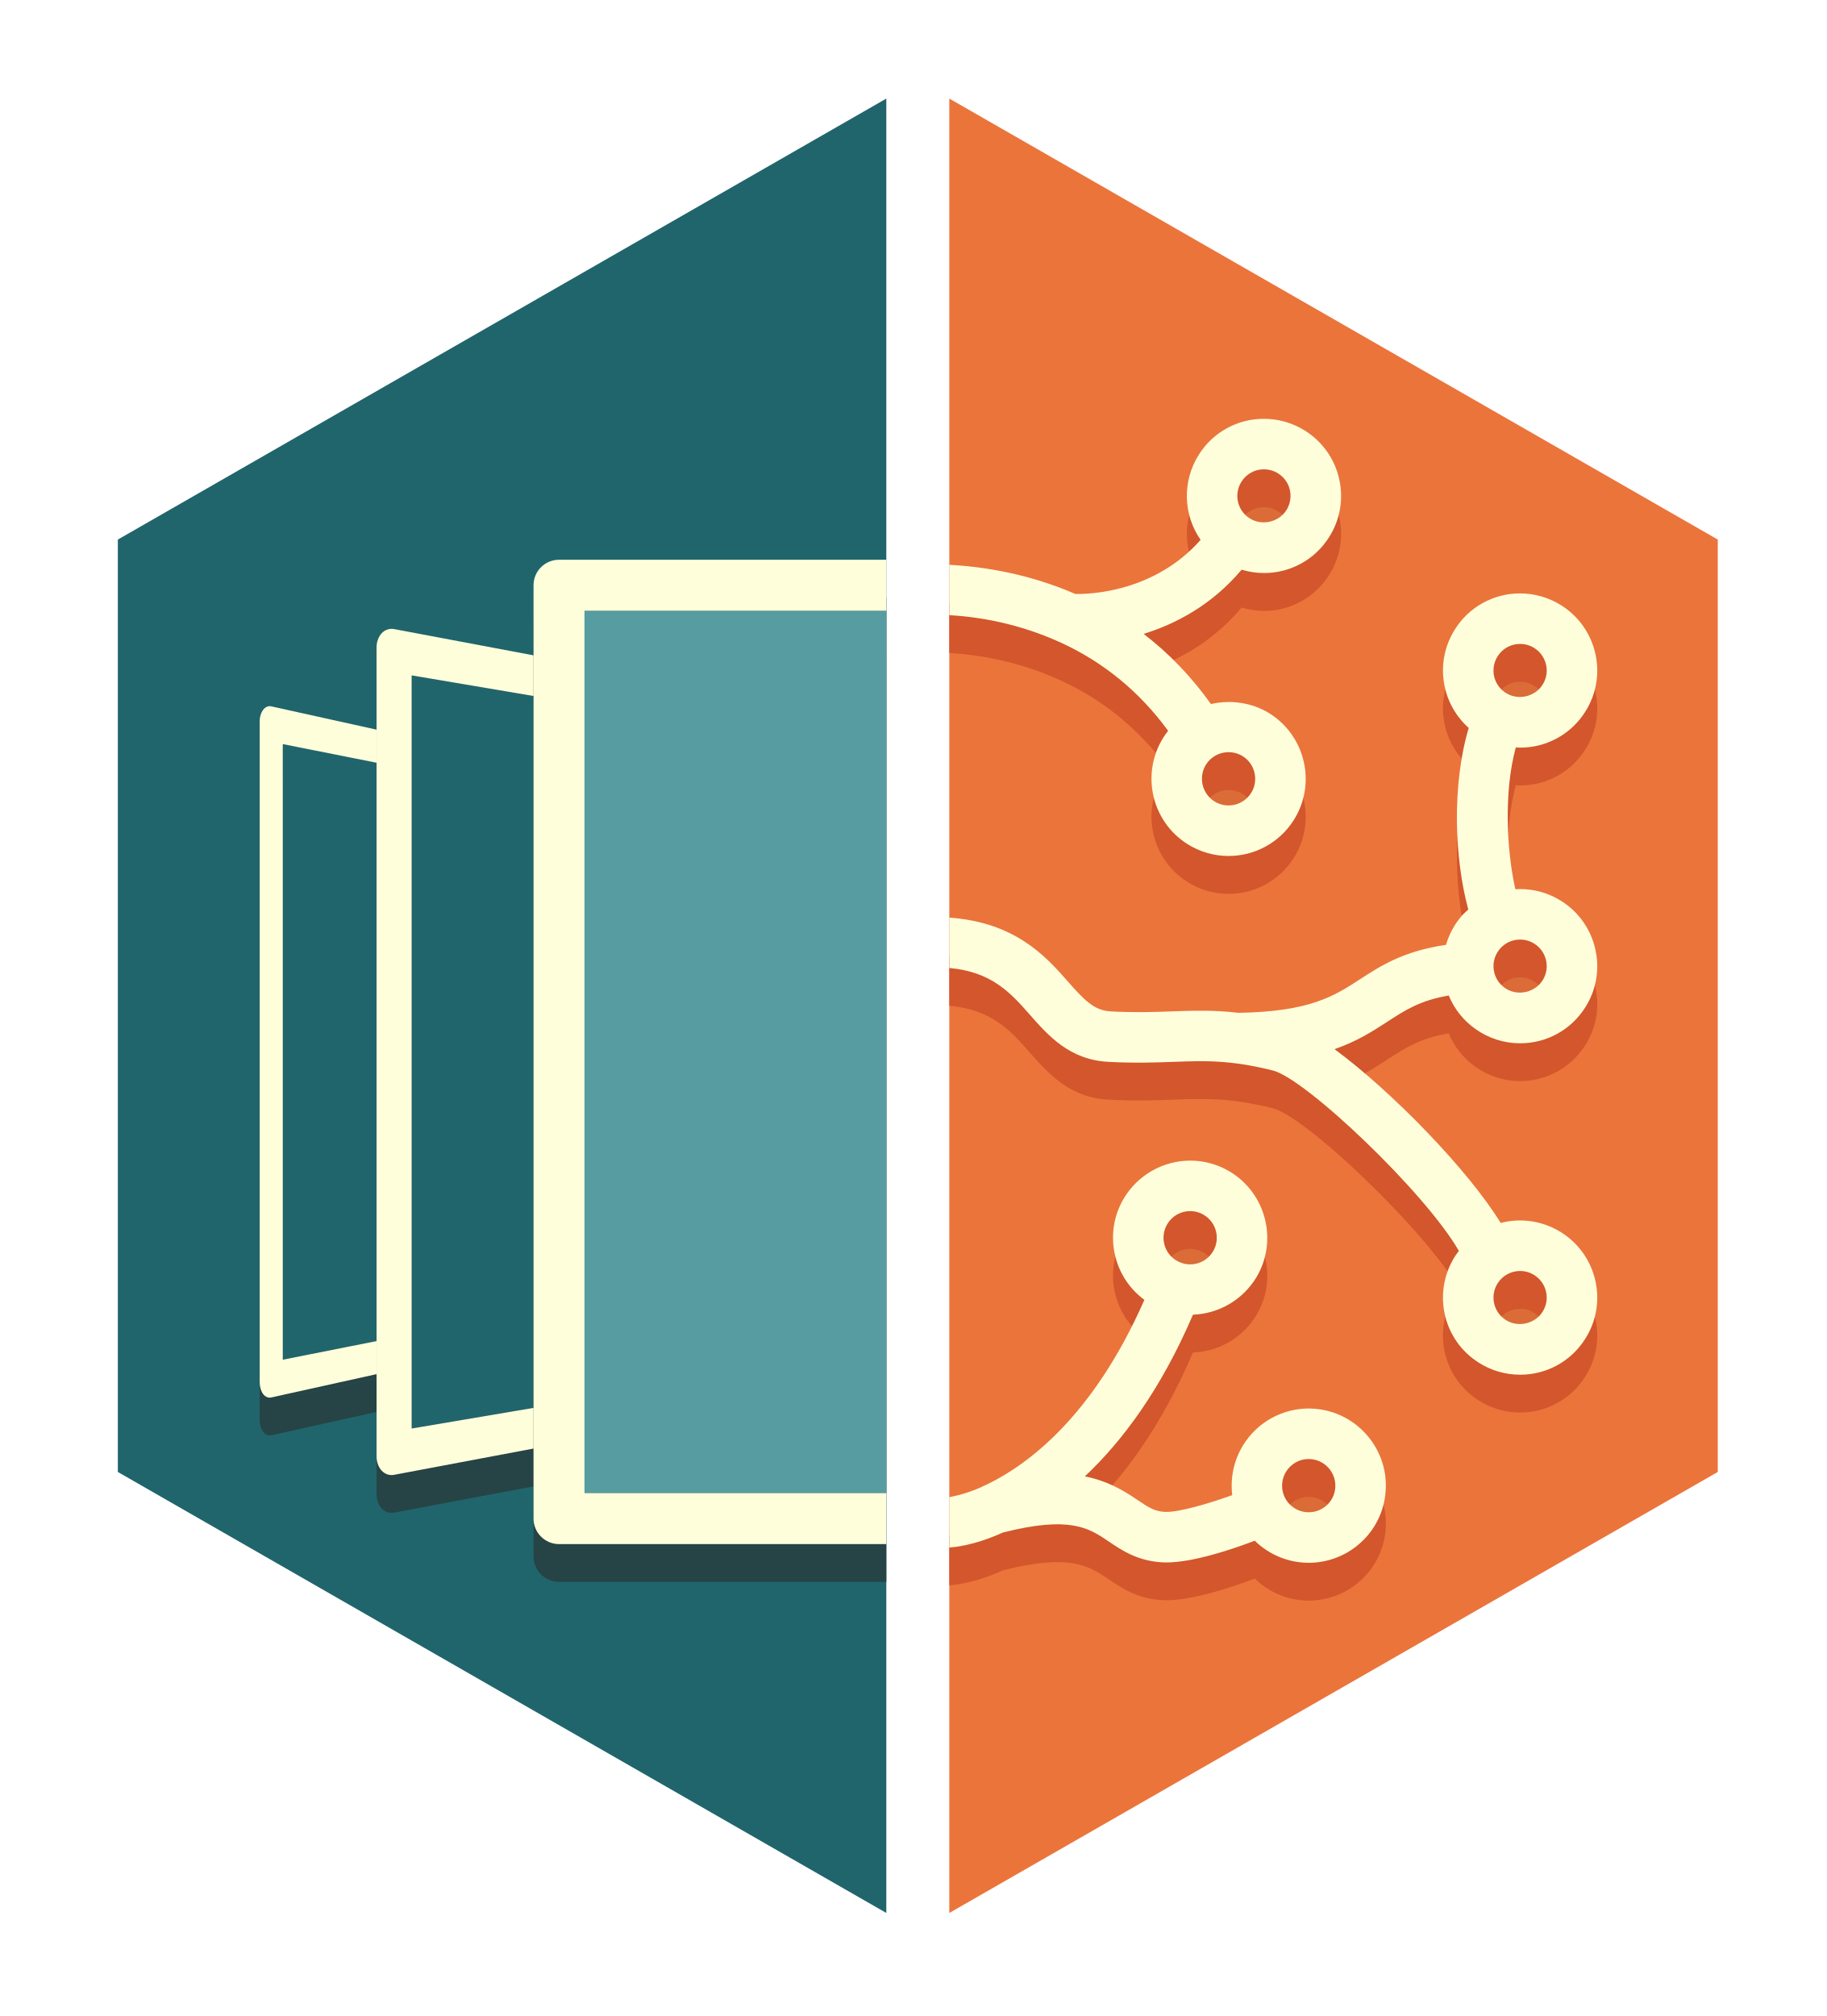
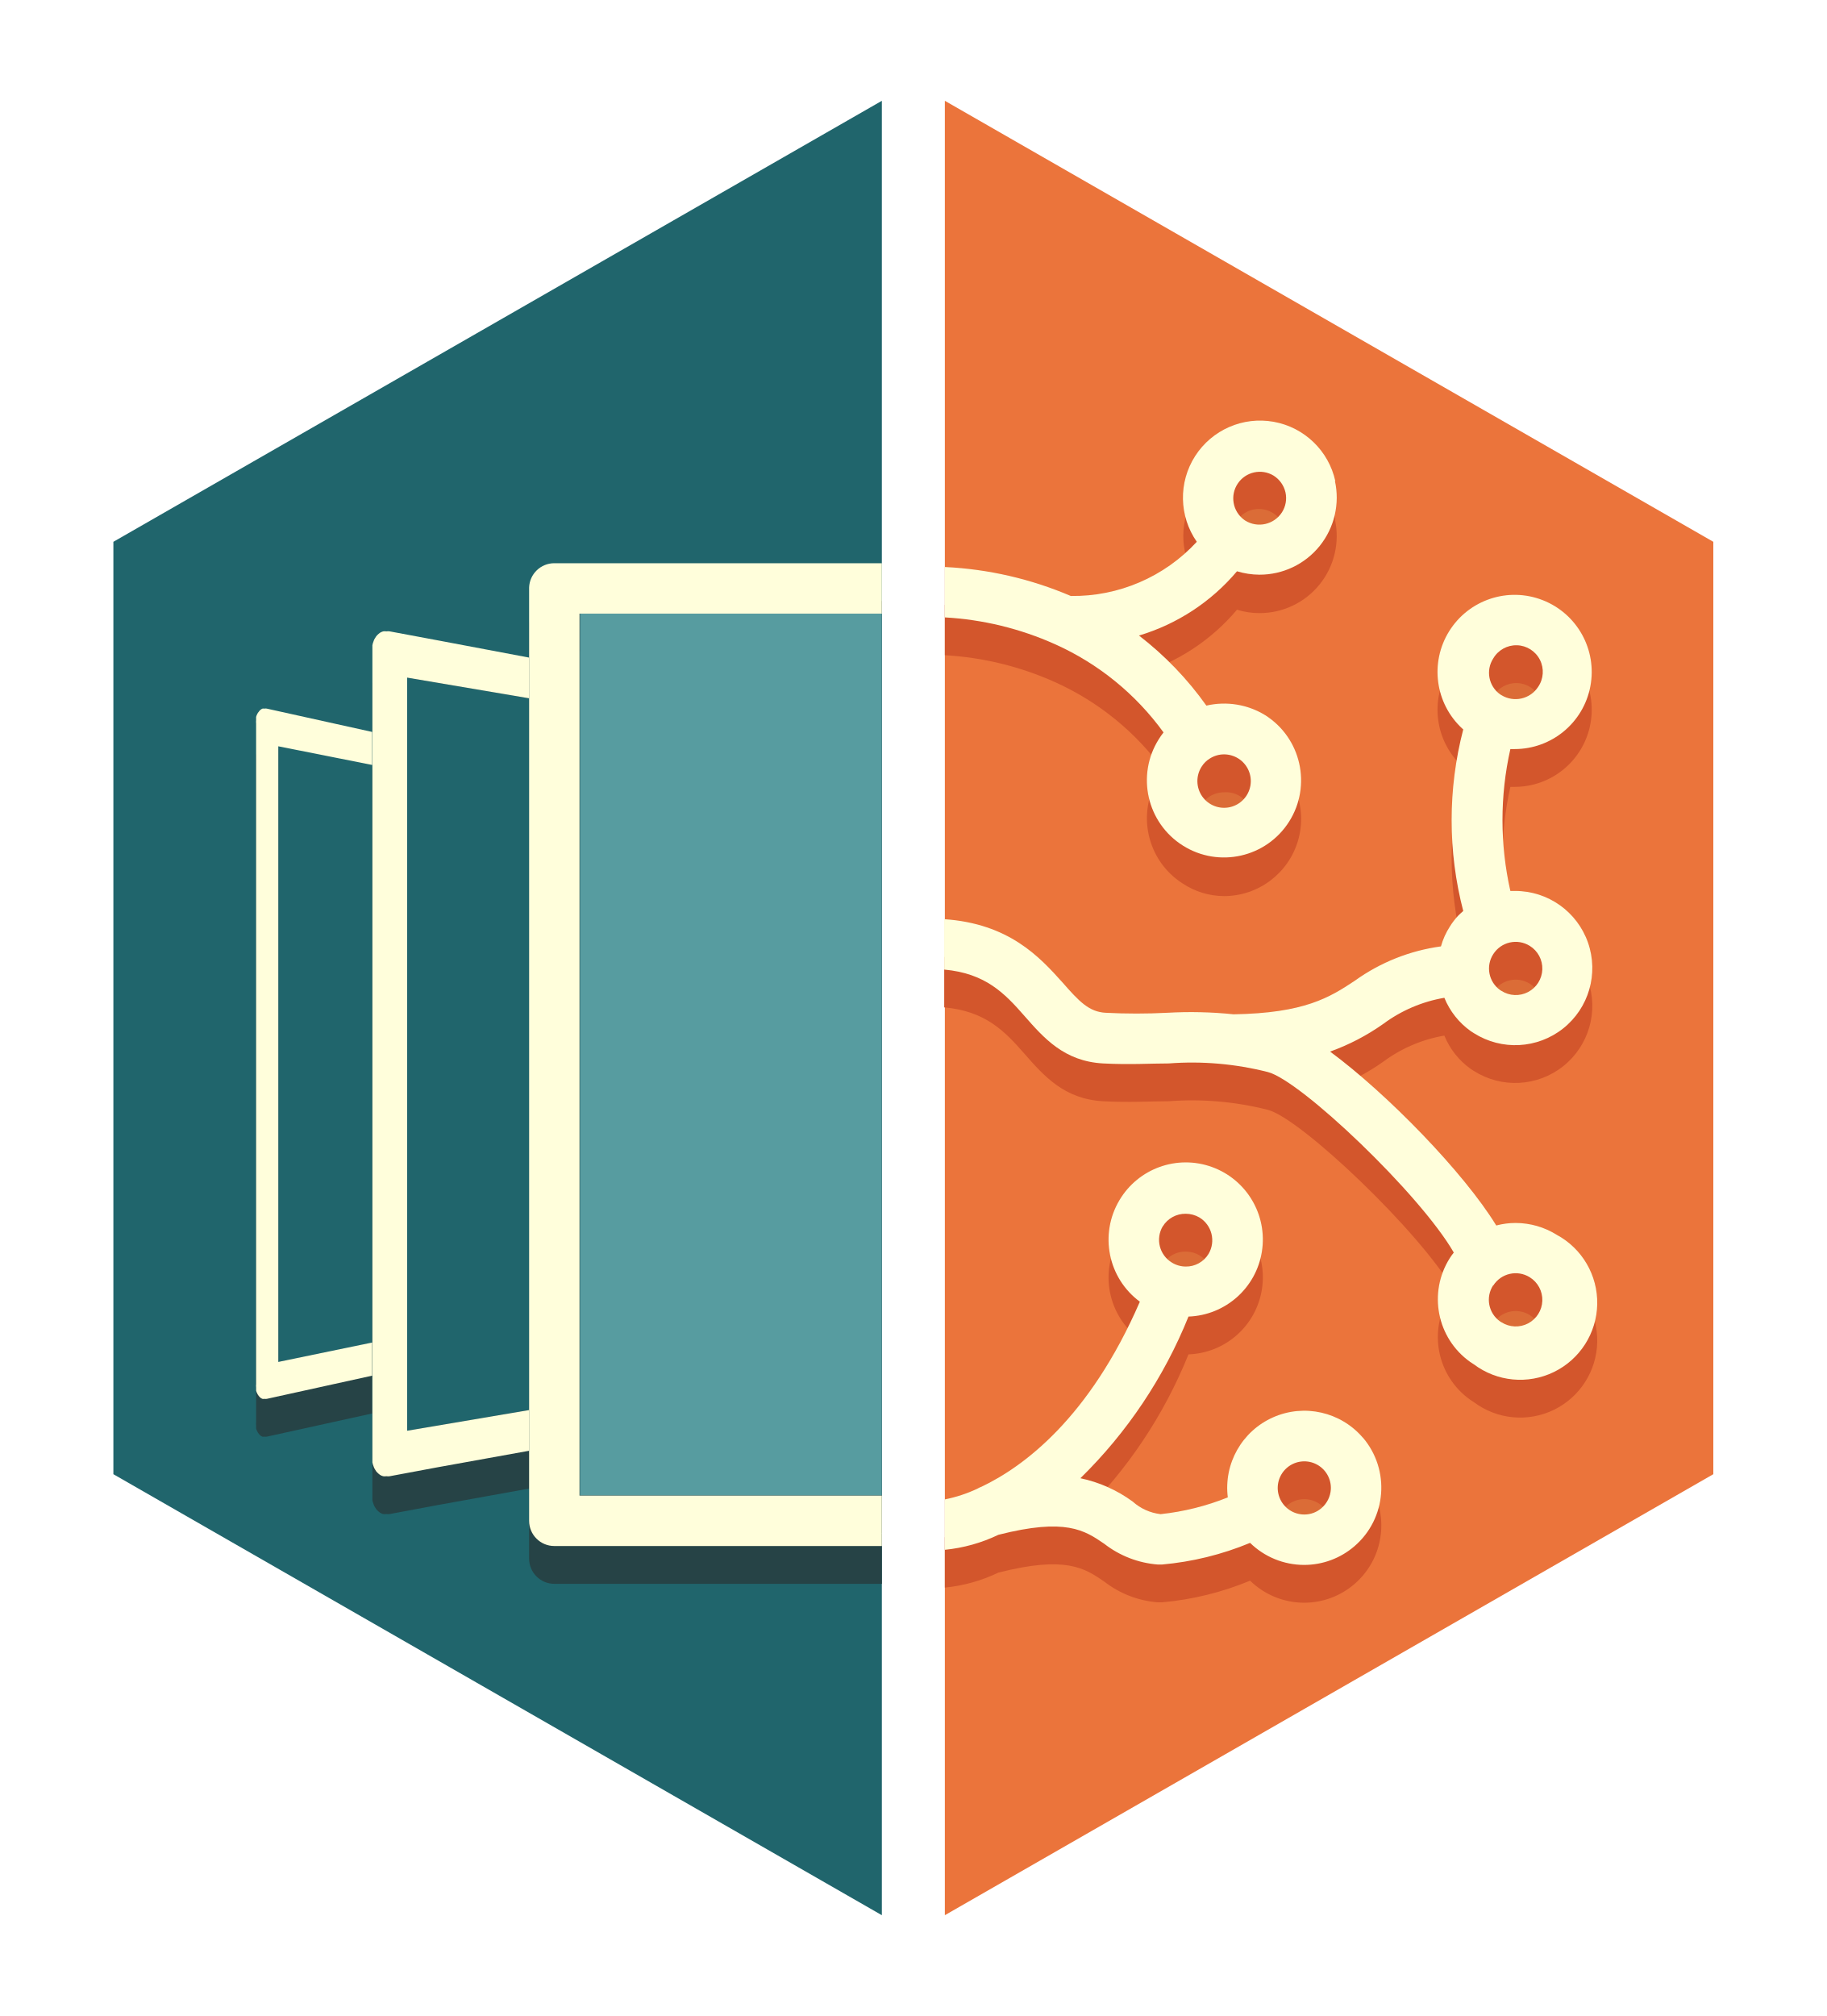
- <svg xmlns="http://www.w3.org/2000/svg" xmlns:xlink="http://www.w3.org/1999/xlink" width="145" height="160">
-   <path fill="#EB743B" d="M75.354 7.823v144l61-35v-74z" />
-   <path fill="#20656C" d="M70.354 7.823l-61 35v74l61 35z" />
-   <g opacity=".07">
-     <defs>
-       <path id="a" d="M75.354 33.239h51.433v90.792H75.354z" />
-     </defs>
-     <clipPath id="b">
-       <use xlink:href="#a" overflow="visible" />
-     </clipPath>
-     <path clip-path="url(#b)" d="M92.657 99.557a2.1 2.1 0 011.819-1.03c.378 0 .752.104 1.078.297a2.12 2.12 0 01.735 2.898 2.097 2.097 0 01-1.817 1.032c-.379 0-.755-.105-1.084-.301a2.092 2.092 0 01-.964-1.294 2.1 2.1 0 01.233-1.602m12.602 22.362a2.121 2.121 0 01-2.981-.225 2.116 2.116 0 01.231-2.981 2.08 2.08 0 011.373-.512 2.117 2.117 0 012.109 2.278 2.086 2.086 0 01-.732 1.44M95.734 63.08a2.128 2.128 0 012.916-.656 2.12 2.12 0 01.66 2.919 2.115 2.115 0 01-2.919.661 2.128 2.128 0 01-.657-2.924m6.379-20.187c-.6.951-1.937 1.271-2.912.653l-.096-.062a2.107 2.107 0 01-.557-2.851 2.093 2.093 0 011.784-.98 2.11 2.11 0 011.781 3.24M118.88 54.491a2.096 2.096 0 011.783-.98c.4 0 .79.113 1.125.325.481.304.813.775.937 1.33a2.08 2.08 0 01-.28 1.584c-.597.951-1.938 1.273-2.912.653l-.093-.062a2.105 2.105 0 01-.56-2.85m0 23.463a2.096 2.096 0 011.783-.98c.4 0 .79.112 1.125.326.481.304.813.774.937 1.329a2.083 2.083 0 01-.28 1.585c-.597.95-1.938 1.271-2.912.652l-.093-.062a2.105 2.105 0 01-.56-2.85m0 26.303a2.099 2.099 0 011.783-.98c.4 0 .79.113 1.125.326.481.304.813.775.937 1.33a2.08 2.08 0 01-.28 1.584c-.597.951-1.938 1.271-2.912.653l-.093-.062a2.107 2.107 0 01-.56-2.851" />
-     <path clip-path="url(#b)" d="M108.53 113.927a6.11 6.11 0 00-8.631-.662 6.12 6.12 0 00-2.087 5.396c-1.949.701-4.258 1.366-5.328 1.332-.822-.043-1.302-.345-2.224-.971-1.172-.795-2.418-1.512-4.149-1.847 2.936-2.761 6.009-6.83 8.584-12.834a6.15 6.15 0 005.039-2.972c1.724-2.896.773-6.659-2.124-8.394a6.133 6.133 0 00-3.134-.864 6.154 6.154 0 00-5.261 2.986 6.079 6.079 0 00-.678 4.636 6.075 6.075 0 002.302 3.429c-4.053 9.218-9.219 13.08-12.565 14.685a2.016 2.016 0 00-.361.168c-1.186.531-2.05.704-2.558.808v4c.275-.03 1.884-.118 4.247-1.192 5.347-1.357 6.839-.354 8.407.709 1.021.692 2.291 1.554 4.263 1.655.099.006.204.009.308.009 2.11 0 5.172-1.022 7.021-1.723a6.132 6.132 0 004.285 1.75 6.112 6.112 0 003.983-1.476 6.072 6.072 0 002.119-4.176 6.072 6.072 0 00-1.458-4.452M92.657 97.151a2.114 2.114 0 013.632 2.165 2.097 2.097 0 01-1.817 1.032c-.379 0-.755-.105-1.084-.301a2.092 2.092 0 01-.964-1.294 2.101 2.101 0 01.233-1.602m12.602 22.363a2.121 2.121 0 01-2.981-.225 2.116 2.116 0 01.231-2.981 2.08 2.08 0 011.373-.512 2.117 2.117 0 012.109 2.278 2.086 2.086 0 01-.732 1.44M106.304 38.027a6.088 6.088 0 00-2.708-3.844 6.12 6.12 0 00-3.264-.944 6.076 6.076 0 00-5.174 2.85 6.108 6.108 0 00.144 6.758c-3.646 4.124-8.707 4.314-9.943 4.293-3.692-1.604-7.234-2.164-10.005-2.317v3.996c2.442.144 5.553.686 8.748 2.136.005.002.01.002.015.005 3.445 1.562 6.334 3.927 8.607 7.041a6.364 6.364 0 00-.381.538c-1.796 2.854-.943 6.643 1.903 8.444.98.622 2.111.951 3.269.951a6.105 6.105 0 005.183-2.851c1.806-2.851.951-6.642-1.908-8.453-1.384-.872-3.092-1.114-4.667-.755-1.538-2.155-3.323-4.017-5.345-5.567 2.517-.778 5.401-2.268 7.78-5.095a6.18 6.18 0 001.77.266 6.08 6.08 0 005.172-2.848 6.053 6.053 0 00.804-4.604m-10.57 22.647a2.128 2.128 0 012.916-.656 2.12 2.12 0 01.66 2.919 2.115 2.115 0 01-2.919.661 2.128 2.128 0 01-.657-2.924m6.379-20.187c-.6.951-1.937 1.271-2.912.653l-.096-.062a2.107 2.107 0 01-.557-2.851 2.093 2.093 0 011.784-.98 2.11 2.11 0 011.781 3.24" />
-     <path clip-path="url(#b)" d="M115 79.011a6.036 6.036 0 002.11 2.649 6.098 6.098 0 003.55 1.14 6.083 6.083 0 005.173-2.848 6.064 6.064 0 00.805-4.605 6.103 6.103 0 00-2.709-3.844 6.128 6.128 0 00-3.266-.944c-.125 0-.25.008-.375.018-.71-3.158-.919-7.769.035-11.265.113.011.225.024.337.024a6.08 6.08 0 005.173-2.848 6.062 6.062 0 00.805-4.604 6.103 6.103 0 00-2.709-3.844 6.128 6.128 0 00-3.266-.944 6.079 6.079 0 00-5.173 2.85 6.104 6.104 0 001.025 7.764c.021.02.048.037.071.059-1.349 4.518-1.145 10.324-.036 14.417-.144.132-.294.254-.426.399a6.327 6.327 0 00-.634.825 6.2 6.2 0 00-.71 1.578c-3.371.488-5.198 1.671-6.824 2.729-2.035 1.324-3.961 2.572-9.636 2.666-1.963-.23-3.552-.178-5.29-.116-1.43.052-2.91.105-4.848.003-1.335-.071-2.104-.882-3.458-2.424-1.803-2.055-4.219-4.648-9.369-5.022v4c3.295.299 4.796 1.887 6.356 3.667 1.487 1.694 3.175 3.615 6.256 3.782 2.118.114 3.76.052 5.208.001 2.491-.092 4.453-.161 7.855.683 2.608.644 12.099 9.674 14.774 14.323-.109.142-.219.282-.314.434-1.743 2.755-1.026 6.385 1.62 8.251.072.052.151.104.283.191.981.621 2.11.948 3.267.948a6.081 6.081 0 005.173-2.849 6.06 6.06 0 00.805-4.603 6.1 6.1 0 00-2.709-3.845 6.128 6.128 0 00-4.809-.749c-2.56-4.188-8.652-10.455-13.189-13.792 1.813-.628 3.05-1.436 4.212-2.188 1.427-.93 2.614-1.69 4.857-2.067m3.88-26.926a2.096 2.096 0 011.783-.98c.4 0 .79.113 1.125.325.481.304.813.775.937 1.33a2.08 2.08 0 01-.28 1.584c-.597.951-1.938 1.273-2.912.653l-.093-.062a2.105 2.105 0 01-.56-2.85m0 23.463a2.096 2.096 0 011.783-.98c.4 0 .79.112 1.125.326.481.304.813.774.937 1.329a2.083 2.083 0 01-.28 1.585c-.597.95-1.938 1.272-2.912.652l-.093-.062a2.105 2.105 0 01-.56-2.85m0 26.304a2.099 2.099 0 011.783-.98c.4 0 .79.113 1.125.326.481.304.813.775.937 1.33a2.08 2.08 0 01-.28 1.584c-.597.951-1.938 1.271-2.912.653l-.093-.062a2.107 2.107 0 01-.56-2.851" />
+ <svg xmlns="http://www.w3.org/2000/svg" viewBox="0 0 145 160">
+   <defs>
+     <style>.cls-1{isolation:isolate;}.cls-2{fill:#eb743b;}.cls-3{fill:#20656c;}.cls-4{mix-blend-mode:multiply;opacity:0.07;}.cls-5{fill:#d3562c;}.cls-6{fill:#fffedb;}.cls-7{fill:#264346;}.cls-8{fill:#579ca0;}</style>
+   </defs>
+   <g class="cls-1">
+     <g id="Layer_1" data-name="Layer 1">
+       <polygon class="cls-2" points="75 8 75 152 136 117 136 43 75 8" />
+       <polygon class="cls-3" points="70 8 9 43 9 117 70 152 70 8" />
+       <g class="cls-4">
+         <path d="M92.3,99.73a2.12,2.12,0,0,1,1.82-1,2.17,2.17,0,0,1,1.08.3,2.12,2.12,0,0,1,.73,2.9,2.11,2.11,0,0,1-2.9.73,2.12,2.12,0,0,1-.73-2.9Zm12.6,22.37a2.06,2.06,0,0,1-1.37.5,2.1,2.1,0,0,1-1.61-.73,2.11,2.11,0,1,1,3.21-2.75,2.11,2.11,0,0,1,.51,1.54A2.14,2.14,0,0,1,104.9,122.1Z" />
+         <path d="M84,53.61l.21,0Z" />
+         <path d="M95.38,63.26a2,2,0,0,1,.67-.66,2.11,2.11,0,0,1,1.12-.32,2.12,2.12,0,1,1,0,4.23,2.12,2.12,0,0,1-1.78-3.25Zm6.38-20.19a2.14,2.14,0,0,1-2.91.65l-.1-.06A2.11,2.11,0,0,1,100,39.83a2,2,0,0,1,1.12.33,2.1,2.1,0,0,1,.66,2.91Z" />
+         <path d="M118.53,54.67a2.11,2.11,0,0,1,2.9-.66,2.11,2.11,0,1,1-2.25,3.57l-.1-.06A2.1,2.1,0,0,1,118.53,54.67Zm0,23.46a2.09,2.09,0,0,1,1.78-1,2,2,0,0,1,1.12.33,2.07,2.07,0,0,1,.94,1.33,2.1,2.1,0,0,1-.28,1.58,2.14,2.14,0,0,1-2.91.65l-.1-.06A2.1,2.1,0,0,1,118.53,78.13Zm0,26.3a2.11,2.11,0,1,1,3.56,2.26,2.15,2.15,0,0,1-2.91.66l-.1-.07A2.1,2.1,0,0,1,118.53,104.43Z" />
+         <path d="M108.18,114.1a6.12,6.12,0,0,0-10.72,4.74,20,20,0,0,1-5.33,1.33,4,4,0,0,1-2.22-1,10.78,10.78,0,0,0-4.15-1.85,37.66,37.66,0,0,0,8.58-12.83,6.12,6.12,0,1,0-5.48-9.24,6.12,6.12,0,0,0,1.62,8.06c-4,9.22-9.21,13.08-12.56,14.68a2,2,0,0,0-.36.17A11.22,11.22,0,0,1,75,119v4a12.69,12.69,0,0,0,4.25-1.19c5.34-1.36,6.84-.36,8.4.71a7.93,7.93,0,0,0,4.27,1.65h.31a23.69,23.69,0,0,0,7-1.72,6.14,6.14,0,0,0,4.28,1.75h0a6.11,6.11,0,0,0,4-1.48,6.13,6.13,0,0,0,.67-8.63ZM92.3,97.33a2.1,2.1,0,0,1,1.82-1,2.16,2.16,0,0,1,1.08.29,2.12,2.12,0,0,1,.73,2.9,2.08,2.08,0,0,1-1.81,1,2.12,2.12,0,0,1-1.09-.31,2.11,2.11,0,0,1-.73-2.89Zm12.6,22.36a2.07,2.07,0,0,1-1.37.51,2.11,2.11,0,1,1,2.11-2A2.14,2.14,0,0,1,104.9,119.69Z" />
+         <path d="M84,51.21l.21,0Z" />
+         <path d="M106,38.2A6.12,6.12,0,1,0,95,43a13.36,13.36,0,0,1-10,4.3A28.93,28.93,0,0,0,75,45v4a24.75,24.75,0,0,1,8.75,2.13h0a21.46,21.46,0,0,1,8.61,7,5.22,5.22,0,0,0-.38.54,6.12,6.12,0,1,0,8.45-1.91,6.24,6.24,0,0,0-4.67-.76,26,26,0,0,0-5.35-5.56,16.29,16.29,0,0,0,7.78-5.1,6.28,6.28,0,0,0,1.77.27,6.12,6.12,0,0,0,6-7.46ZM95.38,60.85a2,2,0,0,1,.67-.66,2.11,2.11,0,0,1,1.12-.32,2.16,2.16,0,0,1,1.13.33,2.12,2.12,0,1,1-2.92.65Zm6.38-20.19a2.13,2.13,0,0,1-2.91.66l-.1-.07a2.11,2.11,0,0,1,2.35-3.5,2.14,2.14,0,0,1,.94,1.33A2.09,2.09,0,0,1,101.76,40.66Z" />
+         <path d="M114.65,79.19a6.05,6.05,0,0,0,2.1,2.65L117,82a6.12,6.12,0,1,0,3.27-11.29h-.38a25.63,25.63,0,0,1,0-11.26l.34,0a6.12,6.12,0,1,0-4.15-1.62s0,0,.07.06a28.59,28.59,0,0,0,0,14.41c-.15.14-.3.26-.43.4a5.67,5.67,0,0,0-.63.83,5.73,5.73,0,0,0-.71,1.58,15.22,15.22,0,0,0-6.83,2.72c-2,1.33-4,2.58-9.63,2.67a32.82,32.82,0,0,0-5.29-.12,48.41,48.41,0,0,1-4.85,0c-1.34-.07-2.11-.89-3.46-2.43-1.8-2-4.22-4.65-9.37-5v4c3.29.3,4.8,1.89,6.36,3.67s3.17,3.61,6.25,3.78c2.12.11,3.76,0,5.21,0a24.43,24.43,0,0,1,7.86.68c2.6.65,12.09,9.68,14.77,14.33a4.25,4.25,0,0,0-.31.43,6.1,6.1,0,0,0,1.61,8.25l.29.19A6.12,6.12,0,1,0,123.57,98a6.18,6.18,0,0,0-3.26-.94,6,6,0,0,0-1.54.2c-2.56-4.19-8.66-10.46-13.19-13.8a17.66,17.66,0,0,0,4.21-2.19A11.33,11.33,0,0,1,114.65,79.19Zm3.88-26.93a2.11,2.11,0,1,1,3.56,2.26,2.14,2.14,0,0,1-2.91.65l-.1-.06A2.1,2.1,0,0,1,118.53,52.26Zm0,23.47a2.11,2.11,0,0,1,2.9-.66,2.11,2.11,0,1,1-2.25,3.57l-.1-.06A2.1,2.1,0,0,1,118.53,75.73Zm0,26.3a2.11,2.11,0,0,1,2.9-.66,2.11,2.11,0,1,1-2.25,3.57l-.1-.06A2.1,2.1,0,0,1,118.53,102Z" />
+       </g>
+       <path class="cls-5" d="M108.18,117.1a6.12,6.12,0,0,0-10.72,4.74,20,20,0,0,1-5.33,1.33,4,4,0,0,1-2.22-1,10.78,10.78,0,0,0-4.15-1.85,37.66,37.66,0,0,0,8.58-12.83,6.12,6.12,0,1,0-5.48-9.24,6.12,6.12,0,0,0,1.62,8.06c-4,9.22-9.21,13.08-12.56,14.68a2,2,0,0,0-.36.17A11.22,11.22,0,0,1,75,122v4a12.69,12.69,0,0,0,4.25-1.19c5.34-1.36,6.84-.36,8.4.71a7.93,7.93,0,0,0,4.27,1.65h.31a23.69,23.69,0,0,0,7-1.72,6.14,6.14,0,0,0,4.28,1.75h0a6.11,6.11,0,0,0,4-1.48,6.13,6.13,0,0,0,.67-8.63ZM92.3,100.33a2.1,2.1,0,0,1,1.82-1,2.16,2.16,0,0,1,1.08.29,2.12,2.12,0,0,1,.73,2.9,2.08,2.08,0,0,1-1.81,1,2.12,2.12,0,0,1-1.09-.31,2.11,2.11,0,0,1-.73-2.89Zm12.6,22.36a2.07,2.07,0,0,1-1.37.51,2.11,2.11,0,1,1,2.11-2A2.14,2.14,0,0,1,104.9,122.69Z" />
+       <path d="M84,53.61l.21,0Z" />
+       <path class="cls-5" d="M106,41.21a6.12,6.12,0,0,0-2.71-3.85,6.18,6.18,0,0,0-3.26-.94A6.12,6.12,0,0,0,95,46a13.38,13.38,0,0,1-10,4.29A29.39,29.39,0,0,0,75,48v4a24.79,24.79,0,0,1,8.75,2.14h0a21.54,21.54,0,0,1,8.61,7,5.22,5.22,0,0,0-.38.54,6.14,6.14,0,0,0,1.9,8.44,6,6,0,0,0,3.27,1,6.13,6.13,0,0,0,3.28-11.31,6.23,6.23,0,0,0-4.67-.75,25.77,25.77,0,0,0-5.35-5.57,16.29,16.29,0,0,0,7.78-5.1,5.94,5.94,0,0,0,1.77.27,6.12,6.12,0,0,0,6-7.45ZM95.38,63.86a2.14,2.14,0,0,1,.67-.67,2.2,2.2,0,0,1,1.12-.31,2.12,2.12,0,1,1,0,4.23,2.12,2.12,0,0,1-1.78-3.25Zm6.38-20.19a2.14,2.14,0,0,1-2.91.65l-.1-.06a2.11,2.11,0,0,1,2.35-3.51,2.16,2.16,0,0,1,.94,1.33A2.12,2.12,0,0,1,101.76,43.67Z" />
+       <path class="cls-5" d="M114.65,82.19a6.05,6.05,0,0,0,2.1,2.65L117,85a6.12,6.12,0,1,0,3.27-11.29h-.38a25.63,25.63,0,0,1,0-11.26l.34,0a6.12,6.12,0,1,0-4.15-1.62s0,0,.07.06a28.59,28.59,0,0,0,0,14.41c-.15.14-.3.26-.43.4a5.67,5.67,0,0,0-.63.83,5.73,5.73,0,0,0-.71,1.58,15.22,15.22,0,0,0-6.83,2.72c-2,1.33-4,2.58-9.63,2.67a32.82,32.82,0,0,0-5.29-.12,48.41,48.41,0,0,1-4.85,0c-1.34-.07-2.11-.89-3.46-2.43-1.8-2-4.22-4.65-9.37-5v4c3.29.3,4.8,1.89,6.36,3.67s3.17,3.61,6.25,3.78c2.12.11,3.76,0,5.21,0a24.43,24.43,0,0,1,7.86.68c2.6.65,12.09,9.68,14.77,14.33a4.25,4.25,0,0,0-.31.43,6.1,6.1,0,0,0,1.61,8.25l.29.19A6.12,6.12,0,1,0,123.57,101a6.18,6.18,0,0,0-3.26-.94,6,6,0,0,0-1.54.2c-2.56-4.19-8.66-10.46-13.19-13.8a17.66,17.66,0,0,0,4.21-2.19A11.33,11.33,0,0,1,114.65,82.19Zm3.88-26.93a2.11,2.11,0,1,1,3.56,2.26,2.14,2.14,0,0,1-2.91.65l-.1-.06A2.1,2.1,0,0,1,118.53,55.26Zm0,23.47a2.11,2.11,0,0,1,2.9-.66,2.11,2.11,0,1,1-2.25,3.57l-.1-.06A2.1,2.1,0,0,1,118.53,78.73Zm0,26.3a2.11,2.11,0,0,1,2.9-.66,2.11,2.11,0,1,1-2.25,3.57l-.1-.06A2.1,2.1,0,0,1,118.53,105Z" />
+       <path class="cls-6" d="M108.18,114.1a6.12,6.12,0,0,0-10.72,4.74,20,20,0,0,1-5.33,1.33,4,4,0,0,1-2.22-1,10.78,10.78,0,0,0-4.15-1.85,37.66,37.66,0,0,0,8.58-12.83,6.12,6.12,0,1,0-5.48-9.24,6.12,6.12,0,0,0,1.62,8.06c-4,9.22-9.21,13.08-12.56,14.68a2,2,0,0,0-.36.17A11.22,11.22,0,0,1,75,119v4a12.69,12.69,0,0,0,4.25-1.19c5.34-1.36,6.84-.36,8.4.71a7.93,7.93,0,0,0,4.27,1.65h.31a23.69,23.69,0,0,0,7-1.72,6.14,6.14,0,0,0,4.28,1.75h0a6.11,6.11,0,0,0,4-1.48,6.13,6.13,0,0,0,.67-8.63ZM92.3,97.33a2.1,2.1,0,0,1,1.82-1,2.16,2.16,0,0,1,1.08.29,2.12,2.12,0,0,1,.73,2.9,2.08,2.08,0,0,1-1.81,1,2.12,2.12,0,0,1-1.09-.31,2.11,2.11,0,0,1-.73-2.89Zm12.6,22.36a2.07,2.07,0,0,1-1.37.51,2.11,2.11,0,1,1,2.11-2A2.14,2.14,0,0,1,104.9,119.69Z" />
+       <path class="cls-6" d="M84,51.21l.21,0Z" />
+       <path class="cls-6" d="M106,38.2A6.12,6.12,0,1,0,95,43a13.36,13.36,0,0,1-10,4.3A28.93,28.93,0,0,0,75,45v4a24.75,24.75,0,0,1,8.75,2.13h0a21.46,21.46,0,0,1,8.61,7,5.22,5.22,0,0,0-.38.54,6.12,6.12,0,1,0,8.45-1.91,6.24,6.24,0,0,0-4.67-.76,26,26,0,0,0-5.35-5.56,16.29,16.29,0,0,0,7.78-5.1,6.28,6.28,0,0,0,1.77.27,6.12,6.12,0,0,0,6-7.46ZM95.38,60.85a2,2,0,0,1,.67-.66,2.11,2.11,0,0,1,1.12-.32,2.16,2.16,0,0,1,1.13.33,2.12,2.12,0,1,1-2.92.65Zm6.38-20.19a2.13,2.13,0,0,1-2.91.66l-.1-.07a2.11,2.11,0,0,1,2.35-3.5,2.14,2.14,0,0,1,.94,1.33A2.09,2.09,0,0,1,101.76,40.66Z" />
+       <path class="cls-6" d="M114.65,79.19a6.05,6.05,0,0,0,2.1,2.65L117,82a6.12,6.12,0,1,0,3.27-11.29h-.38a25.63,25.63,0,0,1,0-11.26l.34,0a6.12,6.12,0,1,0-4.15-1.62s0,0,.07.06a28.59,28.59,0,0,0,0,14.41c-.15.14-.3.26-.43.4a5.67,5.67,0,0,0-.63.83,5.73,5.73,0,0,0-.71,1.58,15.22,15.22,0,0,0-6.83,2.72c-2,1.33-4,2.58-9.63,2.67a32.82,32.82,0,0,0-5.29-.12,48.41,48.41,0,0,1-4.85,0c-1.34-.07-2.11-.89-3.46-2.43-1.8-2-4.22-4.65-9.37-5v4c3.29.3,4.8,1.89,6.36,3.67s3.17,3.61,6.25,3.78c2.12.11,3.76,0,5.21,0a24.43,24.43,0,0,1,7.86.68c2.6.65,12.09,9.68,14.77,14.33a4.25,4.25,0,0,0-.31.43,6.1,6.1,0,0,0,1.61,8.25l.29.19A6.12,6.12,0,1,0,123.57,98a6.18,6.18,0,0,0-3.26-.94,6,6,0,0,0-1.54.2c-2.56-4.19-8.66-10.46-13.19-13.8a17.66,17.66,0,0,0,4.21-2.19A11.33,11.33,0,0,1,114.65,79.19Zm3.88-26.93a2.11,2.11,0,1,1,3.56,2.26,2.14,2.14,0,0,1-2.91.65l-.1-.06A2.1,2.1,0,0,1,118.53,52.26Zm0,23.47a2.11,2.11,0,0,1,2.9-.66,2.11,2.11,0,1,1-2.25,3.57l-.1-.06A2.1,2.1,0,0,1,118.53,75.73Zm0,26.3a2.11,2.11,0,0,1,2.9-.66,2.11,2.11,0,1,1-2.25,3.57l-.1-.06A2.1,2.1,0,0,1,118.53,102Z" />
+       <polygon class="cls-7" points="22.09 111.09 29.54 109.61 29.54 63.71 22.09 62.23 22.09 111.09" />
+       <path class="cls-7" d="M22.09,111.09V62.23l7.45,1.48V61.09l-8.36-1.85a.33.33,0,0,0-.17,0,.58.58,0,0,0-.18,0,.7.7,0,0,0-.16.1.64.64,0,0,0-.13.15.57.57,0,0,0-.12.18.92.92,0,0,0-.09.23,1.84,1.84,0,0,0,0,.25,1.27,1.27,0,0,0,0,.28v52.42a1.23,1.23,0,0,0,0,.27,1.84,1.84,0,0,0,0,.25.92.92,0,0,0,.09.23.76.76,0,0,0,.12.19.86.86,0,0,0,.13.14.65.65,0,0,0,.16.09.61.61,0,0,0,.18,0,.52.52,0,0,0,.17,0l8.36-1.84v-2.63Z" />
+       <polygon class="cls-7" points="32.32 116.55 42 114.91 42 58.42 32.32 56.78 32.32 116.55" />
+       <path class="cls-7" d="M32.32,116.55V56.78L42,58.42V55.19l-7.26-1.37-3.8-.71a.82.82,0,0,0-.27,0,.75.75,0,0,0-.26,0,1.12,1.12,0,0,0-.25.11,1.68,1.68,0,0,0-.21.18,1,1,0,0,0-.17.23.84.84,0,0,0-.13.27,1.58,1.58,0,0,0-.09.31c0,.11,0,.22,0,.33v64.19c0,.11,0,.22,0,.33a1.58,1.58,0,0,0,.09.31.84.84,0,0,0,.13.27.81.81,0,0,0,.17.23,1.68,1.68,0,0,0,.21.18.8.8,0,0,0,.25.11.75.75,0,0,0,.26,0,.82.82,0,0,0,.27,0l3.8-.71L42,118.14v-3.23Z" />
+       <rect class="cls-7" x="46.04" y="51.65" width="23.96" height="70.03" />
+       <path class="cls-7" d="M42,49.63V123.7a2,2,0,0,0,2,2H70v-4H46v-70H70v-4H44A2,2,0,0,0,42,49.63Z" />
+       <polygon class="cls-3" points="22.09 108.09 29.54 106.61 29.54 60.71 22.09 59.23 22.09 108.09" />
+       <path class="cls-6" d="M22.09,108.09V59.23l7.45,1.48V58.09l-8.36-1.85a.33.33,0,0,0-.17,0,.58.58,0,0,0-.18,0,.7.7,0,0,0-.16.1.64.64,0,0,0-.13.15.57.57,0,0,0-.12.18.92.92,0,0,0-.09.23,1.84,1.84,0,0,0,0,.25,1.27,1.27,0,0,0,0,.28v52.42a1.23,1.23,0,0,0,0,.27,1.84,1.84,0,0,0,0,.25.92.92,0,0,0,.09.23.76.76,0,0,0,.12.19.86.86,0,0,0,.13.14.65.65,0,0,0,.16.09.61.61,0,0,0,.18,0,.52.52,0,0,0,.17,0l8.36-1.84v-2.63Z" />
+       <polygon class="cls-3" points="32.32 113.55 42 111.91 42 55.42 32.32 53.78 32.32 113.55" />
+       <path class="cls-6" d="M32.32,113.55V53.78L42,55.42V52.19l-7.26-1.37-3.8-.71a.82.82,0,0,0-.27,0,.75.75,0,0,0-.26,0,1.12,1.12,0,0,0-.25.11,1.68,1.68,0,0,0-.21.18,1,1,0,0,0-.17.23.84.84,0,0,0-.13.27,1.58,1.58,0,0,0-.09.31c0,.11,0,.22,0,.33v64.19c0,.11,0,.22,0,.33a1.58,1.58,0,0,0,.09.31.84.84,0,0,0,.13.27.81.81,0,0,0,.17.23,1.68,1.68,0,0,0,.21.18.8.8,0,0,0,.25.11.75.75,0,0,0,.26,0,.82.82,0,0,0,.27,0l3.8-.71L42,115.14v-3.23Z" />
+       <rect class="cls-8" x="46.04" y="48.65" width="23.96" height="70.03" />
+       <path class="cls-6" d="M42,46.63V120.7a2,2,0,0,0,2,2H70v-4H46v-70H70v-4H44A2,2,0,0,0,42,46.63Z" />
+     </g>
  </g>
-   <path fill="#D3562C" d="M108.53 116.927a6.11 6.11 0 00-8.631-.662 6.12 6.12 0 00-2.087 5.396c-1.949.701-4.258 1.366-5.328 1.332-.822-.043-1.302-.345-2.224-.971-1.172-.795-2.418-1.512-4.149-1.847 2.936-2.761 6.009-6.83 8.584-12.834a6.15 6.15 0 005.039-2.972c1.724-2.896.773-6.659-2.124-8.394a6.133 6.133 0 00-3.134-.864 6.154 6.154 0 00-5.261 2.986 6.079 6.079 0 00-.678 4.636 6.075 6.075 0 002.302 3.429c-4.053 9.218-9.219 13.08-12.565 14.685a2.016 2.016 0 00-.361.168c-1.186.531-2.05.704-2.558.808v4c.275-.03 1.884-.118 4.247-1.192 5.347-1.357 6.839-.354 8.407.709 1.021.692 2.291 1.554 4.263 1.655.099.006.204.009.308.009 2.11 0 5.172-1.022 7.021-1.723a6.132 6.132 0 004.285 1.75 6.112 6.112 0 003.983-1.476 6.072 6.072 0 002.119-4.176 6.072 6.072 0 00-1.458-4.452m-15.873-16.776a2.114 2.114 0 013.632 2.165 2.097 2.097 0 01-1.817 1.032c-.379 0-.755-.105-1.084-.301a2.092 2.092 0 01-.964-1.294 2.101 2.101 0 01.233-1.602m12.602 22.363a2.121 2.121 0 01-2.981-.225 2.116 2.116 0 01.231-2.981 2.08 2.08 0 011.373-.512 2.117 2.117 0 012.109 2.278 2.086 2.086 0 01-.732 1.44" />
-   <path d="M84.355 53.434" />
-   <path fill="#D3562C" d="M106.304 41.031a6.088 6.088 0 00-2.708-3.844 6.12 6.12 0 00-3.264-.944 6.076 6.076 0 00-5.174 2.85 6.108 6.108 0 00.144 6.758c-3.646 4.124-8.707 4.314-9.943 4.293-3.692-1.604-7.234-2.164-10.005-2.317v3.996c2.442.144 5.553.686 8.748 2.136.005.002.01.002.015.005 3.445 1.562 6.334 3.927 8.607 7.041a6.206 6.206 0 00-.381.538c-1.796 2.854-.943 6.643 1.903 8.444.98.622 2.111.951 3.269.951a6.105 6.105 0 005.183-2.851c1.806-2.851.951-6.642-1.908-8.453-1.384-.872-3.092-1.114-4.667-.755-1.538-2.155-3.323-4.017-5.345-5.567 2.517-.778 5.401-2.268 7.78-5.095a6.18 6.18 0 001.77.266 6.08 6.08 0 005.172-2.849 6.05 6.05 0 00.804-4.603m-10.57 22.647a2.128 2.128 0 012.916-.656 2.12 2.12 0 01.66 2.919 2.115 2.115 0 01-2.919.661 2.128 2.128 0 01-.657-2.924m6.379-20.187c-.6.951-1.937 1.271-2.912.653l-.096-.062a2.107 2.107 0 01-.557-2.851 2.093 2.093 0 011.784-.98 2.11 2.11 0 011.781 3.24" />
-   <path fill="#D3562C" d="M115 82.011a6.036 6.036 0 002.11 2.649 6.098 6.098 0 003.55 1.14 6.081 6.081 0 005.173-2.849 6.063 6.063 0 00.805-4.604 6.103 6.103 0 00-2.709-3.844 6.128 6.128 0 00-3.266-.944c-.125 0-.25.008-.375.018-.71-3.158-.919-7.769.035-11.265.113.011.225.024.337.024a6.08 6.08 0 005.173-2.848 6.062 6.062 0 00.805-4.604 6.103 6.103 0 00-2.709-3.844 6.128 6.128 0 00-3.266-.944 6.079 6.079 0 00-5.173 2.85 6.104 6.104 0 001.025 7.764c.021.02.048.037.071.059-1.349 4.518-1.145 10.324-.036 14.417-.144.132-.294.254-.426.399a6.327 6.327 0 00-.634.825 6.2 6.2 0 00-.71 1.578c-3.371.488-5.198 1.671-6.824 2.729-2.035 1.323-3.961 2.571-9.636 2.665-1.963-.23-3.552-.178-5.29-.116-1.43.052-2.91.105-4.848.003-1.335-.071-2.104-.882-3.458-2.424-1.803-2.055-4.219-4.648-9.369-5.022v4c3.295.298 4.796 1.887 6.356 3.667 1.487 1.694 3.175 3.615 6.256 3.782 2.118.114 3.76.052 5.208.001 2.491-.092 4.453-.161 7.855.683 2.608.644 12.099 9.674 14.774 14.323-.109.142-.219.282-.314.434-1.743 2.755-1.026 6.385 1.62 8.251.072.052.151.104.283.191.981.621 2.11.948 3.267.948a6.081 6.081 0 005.173-2.849 6.06 6.06 0 00.805-4.603 6.1 6.1 0 00-2.709-3.845 6.128 6.128 0 00-4.809-.749c-2.56-4.188-8.652-10.455-13.189-13.792 1.813-.628 3.05-1.436 4.212-2.188 1.427-.929 2.614-1.689 4.857-2.066m3.88-26.926a2.096 2.096 0 011.783-.98c.4 0 .79.113 1.125.325.481.304.813.775.937 1.33a2.08 2.08 0 01-.28 1.584c-.597.951-1.938 1.273-2.912.653l-.093-.062a2.105 2.105 0 01-.56-2.85m0 23.463a2.096 2.096 0 011.783-.98c.4 0 .79.112 1.125.326.481.304.813.774.937 1.329a2.084 2.084 0 01-.28 1.585c-.597.95-1.938 1.271-2.912.652l-.093-.062a2.105 2.105 0 01-.56-2.85m0 26.304a2.099 2.099 0 011.783-.98c.4 0 .79.113 1.125.326.481.304.813.775.937 1.33a2.08 2.08 0 01-.28 1.584c-.597.951-1.938 1.271-2.912.653l-.093-.062a2.107 2.107 0 01-.56-2.851" />
-   <path fill="#FFFEDB" d="M108.53 113.927a6.11 6.11 0 00-8.631-.662 6.12 6.12 0 00-2.087 5.396c-1.949.701-4.258 1.366-5.328 1.332-.822-.043-1.302-.345-2.224-.971-1.172-.795-2.418-1.512-4.149-1.847 2.936-2.761 6.009-6.83 8.584-12.834a6.15 6.15 0 005.039-2.972c1.724-2.896.773-6.659-2.124-8.394a6.133 6.133 0 00-3.134-.864 6.154 6.154 0 00-5.261 2.986 6.079 6.079 0 00-.678 4.636 6.075 6.075 0 002.302 3.429c-4.053 9.218-9.219 13.08-12.565 14.685a2.016 2.016 0 00-.361.168c-1.186.531-2.05.704-2.558.808v4c.275-.03 1.884-.118 4.247-1.192 5.347-1.357 6.839-.354 8.407.709 1.021.692 2.291 1.554 4.263 1.655.099.006.204.009.308.009 2.11 0 5.172-1.022 7.021-1.723a6.132 6.132 0 004.285 1.75 6.112 6.112 0 003.983-1.476 6.072 6.072 0 002.119-4.176 6.072 6.072 0 00-1.458-4.452M92.657 97.151a2.114 2.114 0 013.632 2.165 2.097 2.097 0 01-1.817 1.032c-.379 0-.755-.105-1.084-.301a2.092 2.092 0 01-.964-1.294 2.101 2.101 0 01.233-1.602m12.602 22.363a2.121 2.121 0 01-2.981-.225 2.116 2.116 0 01.231-2.981 2.08 2.08 0 011.373-.512 2.117 2.117 0 012.109 2.278 2.086 2.086 0 01-.732 1.44M106.304 38.027a6.088 6.088 0 00-2.708-3.844 6.12 6.12 0 00-3.264-.944 6.076 6.076 0 00-5.174 2.85 6.108 6.108 0 00.144 6.758c-3.646 4.124-8.707 4.314-9.943 4.293-3.692-1.604-7.234-2.164-10.005-2.317v3.996c2.442.144 5.553.686 8.748 2.136.005.002.01.002.015.005 3.445 1.562 6.334 3.927 8.607 7.041a6.364 6.364 0 00-.381.538c-1.796 2.854-.943 6.643 1.903 8.444.98.622 2.111.951 3.269.951a6.105 6.105 0 005.183-2.851c1.806-2.851.951-6.642-1.908-8.453-1.384-.872-3.092-1.114-4.667-.755-1.538-2.155-3.323-4.017-5.345-5.567 2.517-.778 5.401-2.268 7.78-5.095a6.18 6.18 0 001.77.266 6.08 6.08 0 005.172-2.848 6.053 6.053 0 00.804-4.604m-10.57 22.647a2.128 2.128 0 012.916-.656 2.12 2.12 0 01.66 2.919 2.115 2.115 0 01-2.919.661 2.128 2.128 0 01-.657-2.924m6.379-20.187c-.6.951-1.937 1.271-2.912.653l-.096-.062a2.107 2.107 0 01-.557-2.851 2.093 2.093 0 011.784-.98 2.11 2.11 0 011.781 3.24" />
-   <path fill="#FFFEDB" d="M115 79.011a6.036 6.036 0 002.11 2.649 6.098 6.098 0 003.55 1.14 6.083 6.083 0 005.173-2.848 6.064 6.064 0 00.805-4.605 6.103 6.103 0 00-2.709-3.844 6.128 6.128 0 00-3.266-.944c-.125 0-.25.008-.375.018-.71-3.158-.919-7.769.035-11.265.113.011.225.024.337.024a6.08 6.08 0 005.173-2.848 6.062 6.062 0 00.805-4.604 6.103 6.103 0 00-2.709-3.844 6.128 6.128 0 00-3.266-.944 6.079 6.079 0 00-5.173 2.85 6.104 6.104 0 001.025 7.764c.021.02.048.037.071.059-1.349 4.518-1.145 10.324-.036 14.417-.144.132-.294.254-.426.399a6.327 6.327 0 00-.634.825 6.2 6.2 0 00-.71 1.578c-3.371.488-5.198 1.671-6.824 2.729-2.035 1.324-3.961 2.572-9.636 2.666-1.963-.23-3.552-.178-5.29-.116-1.43.052-2.91.105-4.848.003-1.335-.071-2.104-.882-3.458-2.424-1.803-2.055-4.219-4.648-9.369-5.022v4c3.295.299 4.796 1.887 6.356 3.667 1.487 1.694 3.175 3.615 6.256 3.782 2.118.114 3.76.052 5.208.001 2.491-.092 4.453-.161 7.855.683 2.608.644 12.099 9.674 14.774 14.323-.109.142-.219.282-.314.434-1.743 2.755-1.026 6.385 1.62 8.251.072.052.151.104.283.191.981.621 2.11.948 3.267.948a6.081 6.081 0 005.173-2.849 6.06 6.06 0 00.805-4.603 6.1 6.1 0 00-2.709-3.845 6.128 6.128 0 00-4.809-.749c-2.56-4.188-8.652-10.455-13.189-13.792 1.813-.628 3.05-1.436 4.212-2.188 1.427-.93 2.614-1.69 4.857-2.067m3.88-26.926a2.096 2.096 0 011.783-.98c.4 0 .79.113 1.125.325.481.304.813.775.937 1.33a2.08 2.08 0 01-.28 1.584c-.597.951-1.938 1.273-2.912.653l-.093-.062a2.105 2.105 0 01-.56-2.85m0 23.463a2.096 2.096 0 011.783-.98c.4 0 .79.112 1.125.326.481.304.813.774.937 1.329a2.083 2.083 0 01-.28 1.585c-.597.95-1.938 1.272-2.912.652l-.093-.062a2.105 2.105 0 01-.56-2.85m0 26.304a2.099 2.099 0 011.783-.98c.4 0 .79.113 1.125.326.481.304.813.775.937 1.33a2.08 2.08 0 01-.28 1.584c-.597.951-1.938 1.271-2.912.653l-.093-.062a2.107 2.107 0 01-.56-2.851" />
-   <path fill="#264346" d="M22.447 110.913l7.443-1.479v-45.9l-7.443-1.479z" />
-   <path fill="#264346" d="M22.447 110.913V62.055l7.443 1.479v-2.625l-8.352-1.848a.559.559 0 00-.351.032.74.74 0 00-.298.246.98.98 0 00-.117.186c-.034.07-.063.145-.087.226a1.811 1.811 0 00-.073.527v52.423a1.987 1.987 0 00.073.523c.024.08.053.155.087.226.034.068.073.134.117.191a.754.754 0 00.298.237.559.559 0 00.351.031l8.352-1.85v-2.625l-7.443 1.479zM32.676 116.374l9.675-1.637V58.239l-9.675-1.636z" />
-   <path fill="#264346" d="M32.676 116.374V56.603l9.675 1.636v-3.227l-7.26-1.368-3.796-.715a1.052 1.052 0 00-.535.032 1.058 1.058 0 00-.455.289 1.448 1.448 0 00-.305.505 1.797 1.797 0 00-.109.642v64.182a1.858 1.858 0 00.109.644c.035.098.078.19.13.275a1.193 1.193 0 00.389.405 1.058 1.058 0 00.776.144l3.796-.715 7.26-1.368v-3.228l-9.675 1.638zM46.398 51.473h23.957V121.5H46.398z" />
-   <path fill="#264346" d="M42.351 49.449V123.524c0 1.117.906 2.023 2.023 2.023h25.981V121.5H46.397V51.472h23.957v-4.047h-25.98a2.024 2.024 0 00-2.023 2.024" />
-   <path fill="#20656C" d="M22.447 107.913l7.443-1.479v-45.9l-7.443-1.479z" />
-   <path fill="#FFFEDB" d="M22.447 107.913V59.055l7.443 1.479v-2.625l-8.352-1.848a.559.559 0 00-.351.032.74.74 0 00-.298.246.98.98 0 00-.117.186c-.034.07-.063.145-.087.226a1.811 1.811 0 00-.073.527v52.423a1.987 1.987 0 00.073.523c.024.08.053.155.087.226.034.068.073.134.117.191a.754.754 0 00.298.237.559.559 0 00.351.031l8.352-1.85v-2.625l-7.443 1.479z" />
-   <path fill="#20656C" d="M32.676 113.374l9.675-1.637V55.239l-9.675-1.636z" />
-   <path fill="#FFFEDB" d="M32.676 113.374V53.603l9.675 1.636v-3.227l-7.26-1.368-3.796-.715a1.052 1.052 0 00-.535.032 1.058 1.058 0 00-.455.289 1.448 1.448 0 00-.305.505 1.797 1.797 0 00-.109.642v64.182a1.858 1.858 0 00.109.644c.035.098.078.19.13.275a1.193 1.193 0 00.389.405 1.058 1.058 0 00.776.144l3.796-.715 7.26-1.368v-3.228l-9.675 1.638z" />
-   <path fill="#579CA0" d="M46.398 48.473h23.957V118.5H46.398z" />
-   <path fill="#FFFEDB" d="M42.351 46.449V120.524c0 1.117.906 2.023 2.023 2.023h25.981V118.5H46.397V48.472h23.957v-4.047h-25.98a2.024 2.024 0 00-2.023 2.024" />
-   <text transform="translate(136.355 107.823)" font-family="'Roboto-Black'" font-size="77" />
</svg>
